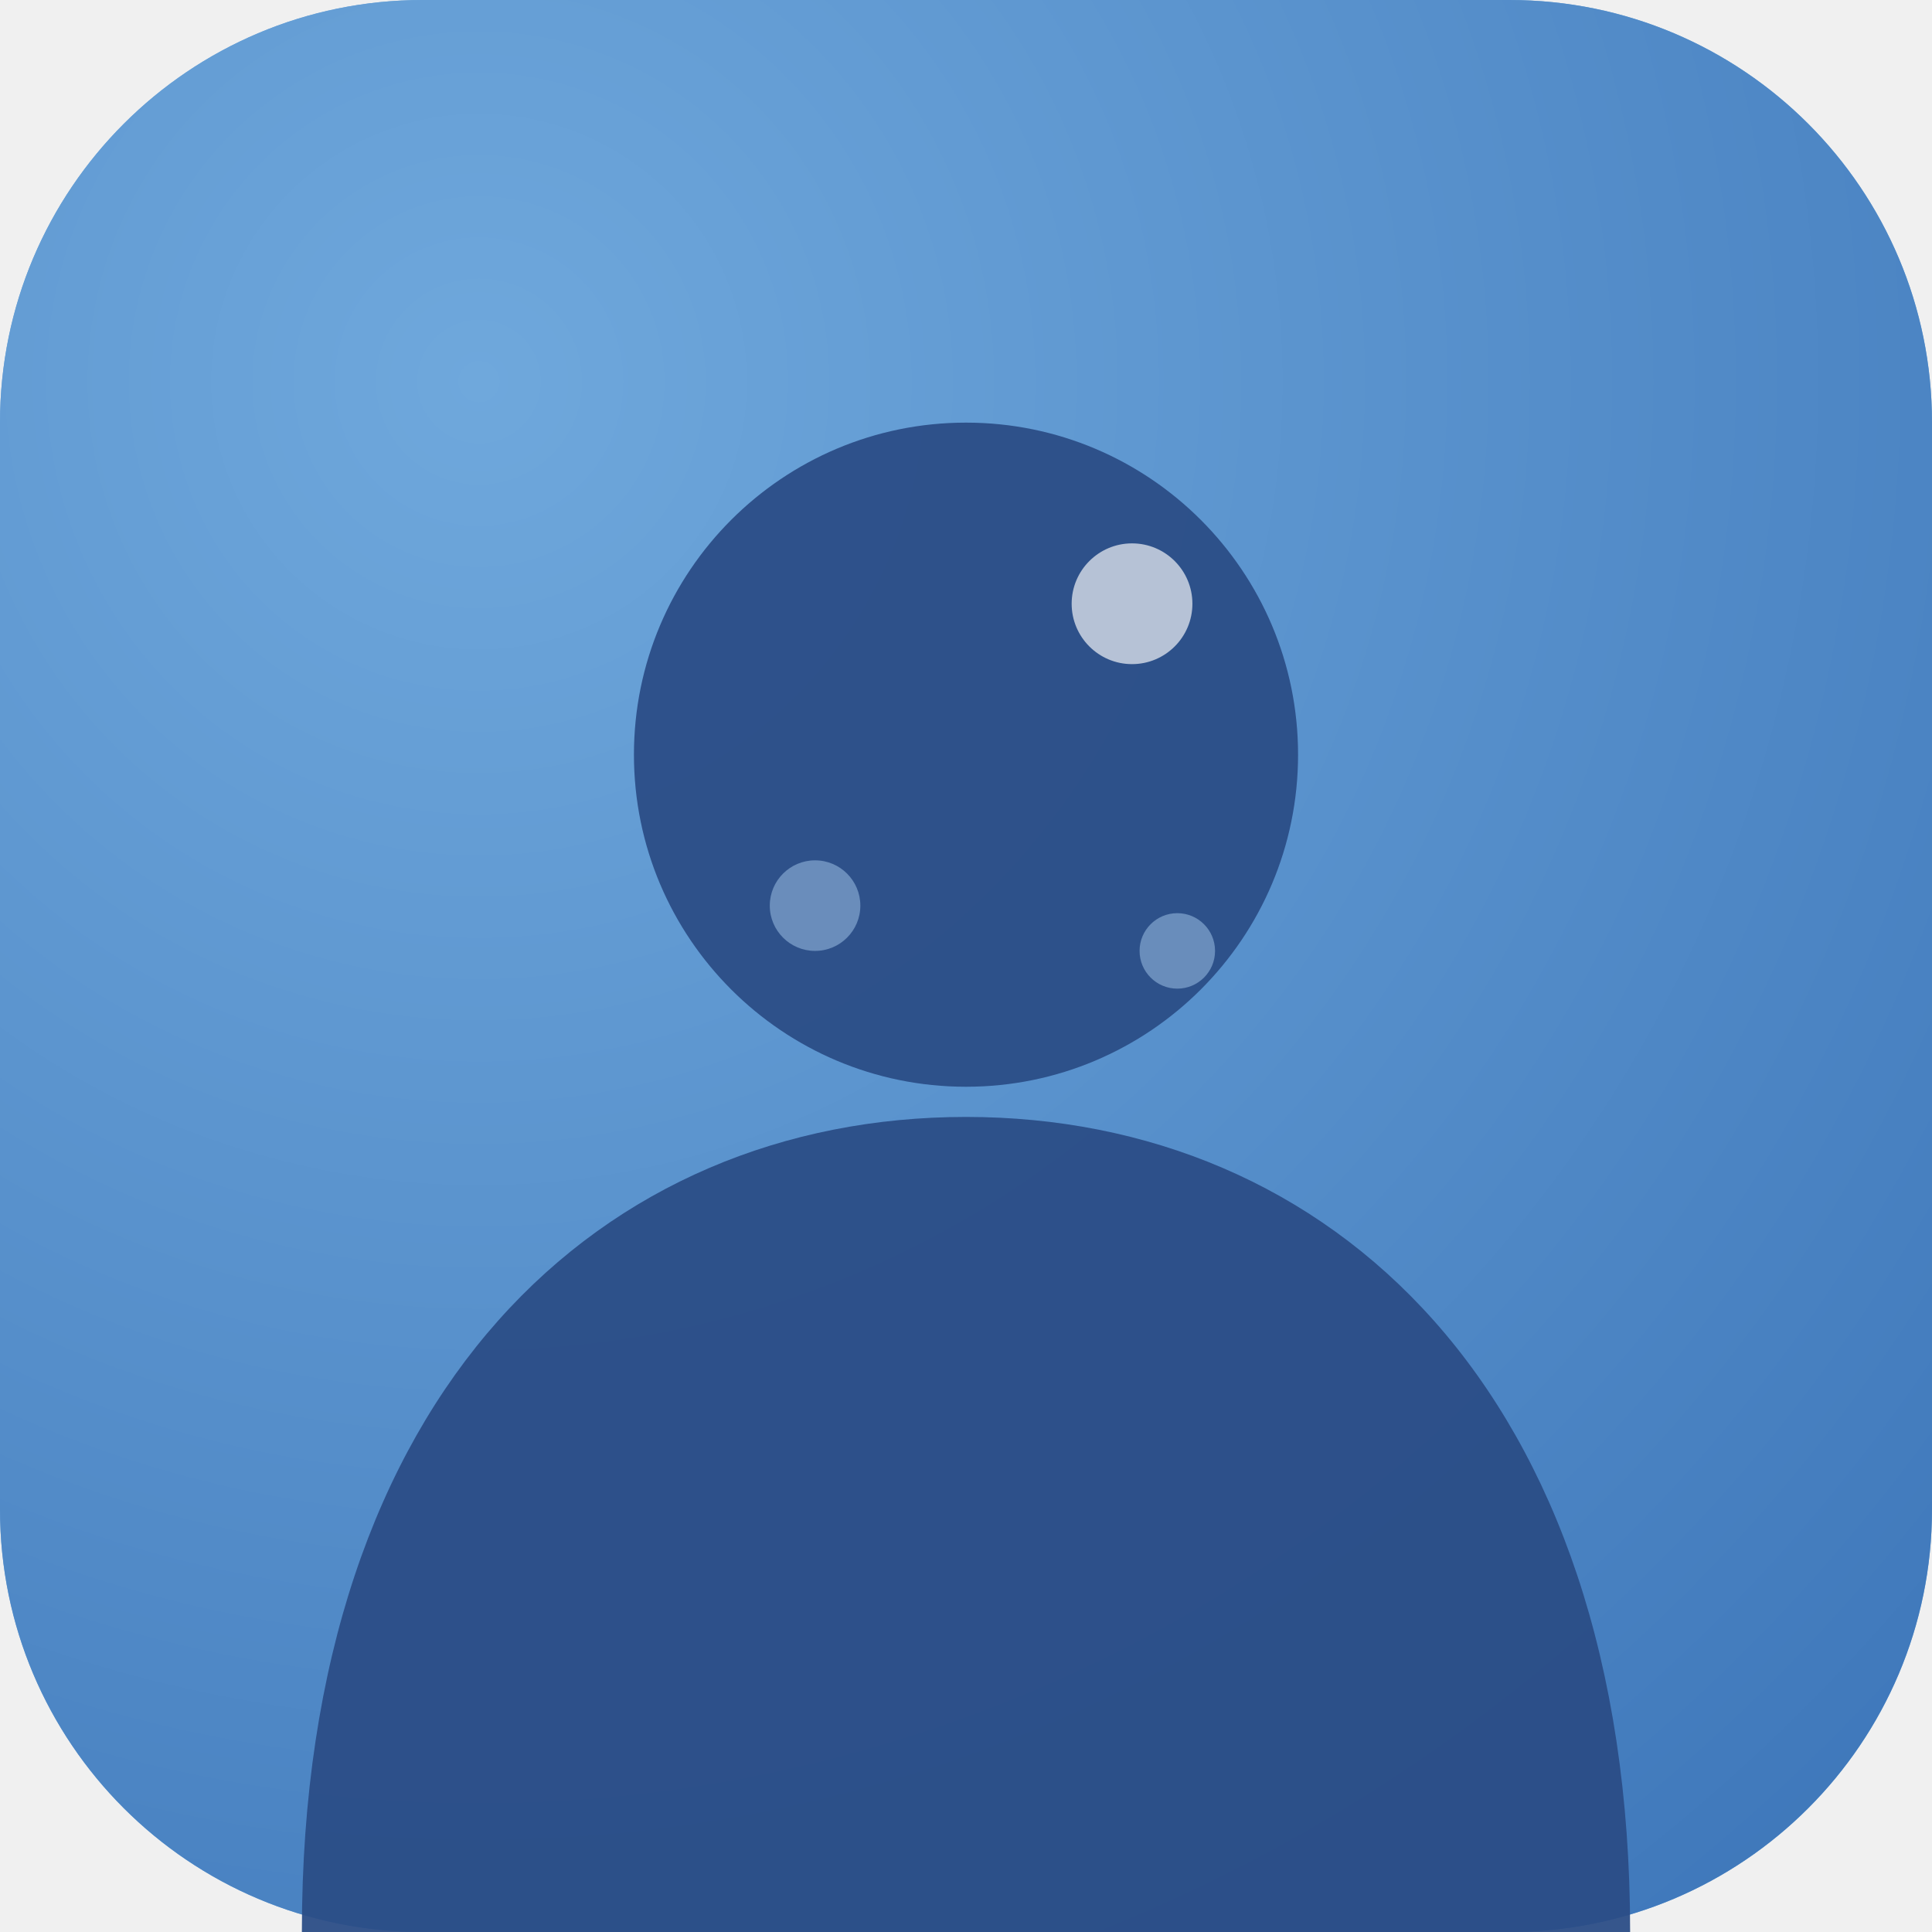
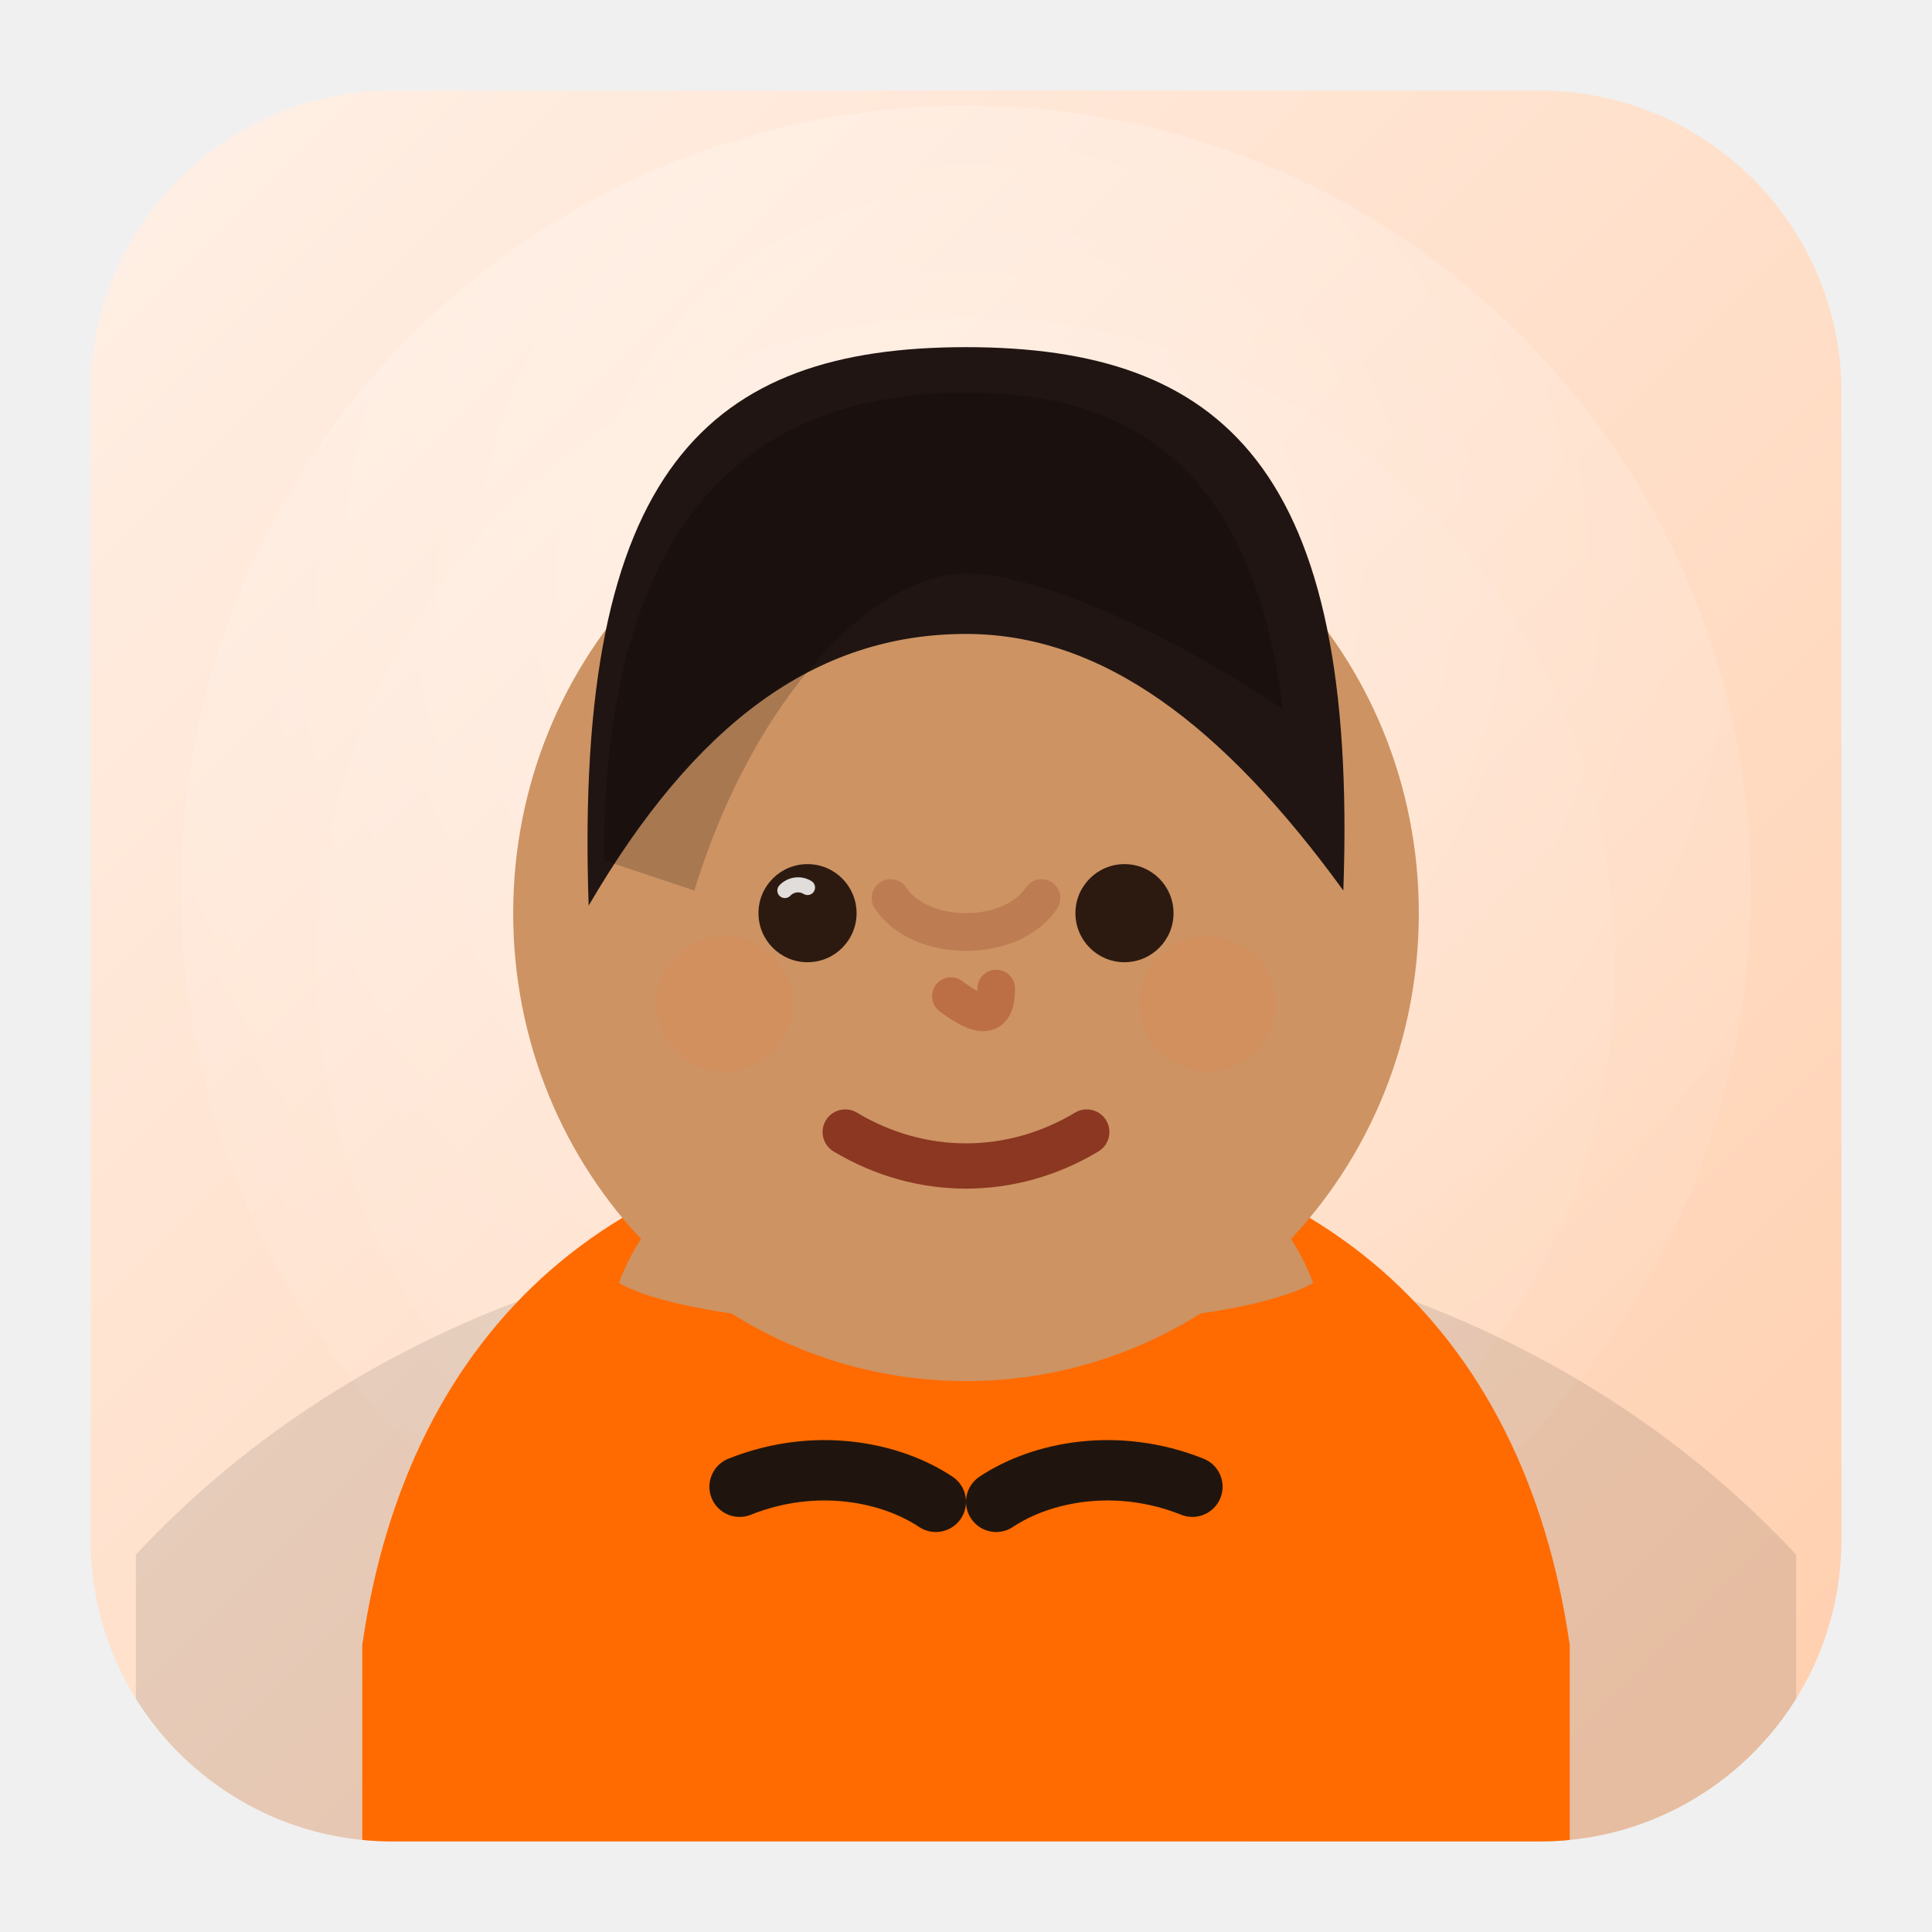
- <svg xmlns="http://www.w3.org/2000/svg" viewBox="0 0 128 128">
+ <svg viewBox="0 0 256 256" role="img" aria-label="Atlas — 2ElBul avatar">
  <defs>
-     <radialGradient id="g" cx="0.25" cy="0.2" r="1.1">
-       <stop offset="0" stop-color="#6FA8DC" />
-       <stop offset="1" stop-color="#3B74B8" />
+     <linearGradient id="bg-c" x1="0" y1="0" x2="1" y2="1">
+       <stop offset="0" stop-color="#fff0e6" />
+       <stop offset="1" stop-color="#ffcfae" />
+     </linearGradient>
+     <radialGradient id="glow-c" cx="0.5" cy="0.3" r="0.75">
+       <stop offset="0" stop-color="#ffffff" stop-opacity="0.35" />
+       <stop offset="1" stop-color="#ffffff" stop-opacity="0" />
    </radialGradient>
+     <clipPath id="clip-c">
+       <rect x="12" y="12" width="232" height="232" rx="40" />
+     </clipPath>
  </defs>
-   <rect width="128" height="128" rx="28" fill="#6FA8DC" />
-   <rect width="128" height="128" rx="28" fill="url(#g)" />
-   <circle cx="64" cy="50" r="22" fill="#2A4C86" opacity="0.94" />
-   <path d="M20 128 C20 92 40 74 64 74 C88 74 108 92 108 128 Z" fill="#2A4C86" opacity="0.94" />
-   <circle cx="75" cy="40" r="4" fill="#FFFFFF" opacity="0.65" />
-   <circle cx="54" cy="60" r="3" fill="#A5C9EC" opacity="0.5" />
-   <circle cx="78" cy="63" r="2.5" fill="#A5C9EC" opacity="0.5" />
+   <g clip-path="url(#clip-c)">
+     <rect x="12" y="12" width="232" height="232" rx="40" fill="url(#bg-c)" />
+     <circle cx="128" cy="118" r="104" fill="url(#glow-c)" />
+     <circle cx="128" cy="128" r="86" fill="#ffffff" opacity="0.05" />
+     <path d="M18 206 C46 176 86 162 128 162 C170 162 210 176 238 206 L238 244 L18 244 Z" fill="#000" opacity="0.10" />
+     <path d="M48 218 C54 176 82 150 128 150 C174 150 202 176 208 218 L208 248 L48 248 Z" fill="#ff6b00" />
+     <path d="M82 170 C88 154 106 146 128 146 C150 146 168 154 174 170 C160 178 96 178 82 170 Z" fill="#cd9363" />
+     <ellipse cx="128" cy="121" rx="60" ry="62" fill="#cd9363" />
+     <path d="M78 120 C76 62 94 46 128 46 C162 46 180 62 178 118 C162 96 146 84 128 84 C108 84 92 96 78 120 Z" fill="#201512" />
+     <path d="M80 114 C80 68 100 52 128 52 C150 52 166 62 170 94 C152 82 136 76 128 76 C116 76 100 92 92 118 Z" fill="#000" opacity="0.18" />
+     <path d="M118 119 C122 125 134 125 138 119" fill="none" stroke="#8a2b18" stroke-width="5" stroke-linecap="round" opacity="0.22" />
+     <g fill="#2c1a10">
+       <circle cx="107" cy="121" r="6.5" />
+       <circle cx="149" cy="121" r="6.5" />
+     </g>
+     <path d="M104 118 a2.4 2.4 0 0 1 3-0.4" fill="none" stroke="#fff" stroke-width="2" stroke-linecap="round" opacity="0.85" />
+     <path d="M98 197 C108 193 118 195 124 199" fill="none" stroke="#20150e" stroke-width="8" stroke-linecap="round" />
+     <path d="M132 199 C138 195 148 193 158 197" fill="none" stroke="#20150e" stroke-width="8" stroke-linecap="round" />
+     <path d="M126 132 C130 135 132 135 132 131" fill="none" stroke="#b0572e" stroke-width="5" stroke-linecap="round" opacity="0.6" />
+     <path d="M112 150 C122 156 134 156 144 150" fill="none" stroke="#7a2010" stroke-width="6" stroke-linecap="round" opacity="0.8" />
+     <circle cx="96" cy="133" r="9" fill="#eb7d4a" opacity="0.16" />
+     <circle cx="160" cy="133" r="9" fill="#eb7d4a" opacity="0.16" />
+   </g>
</svg>
